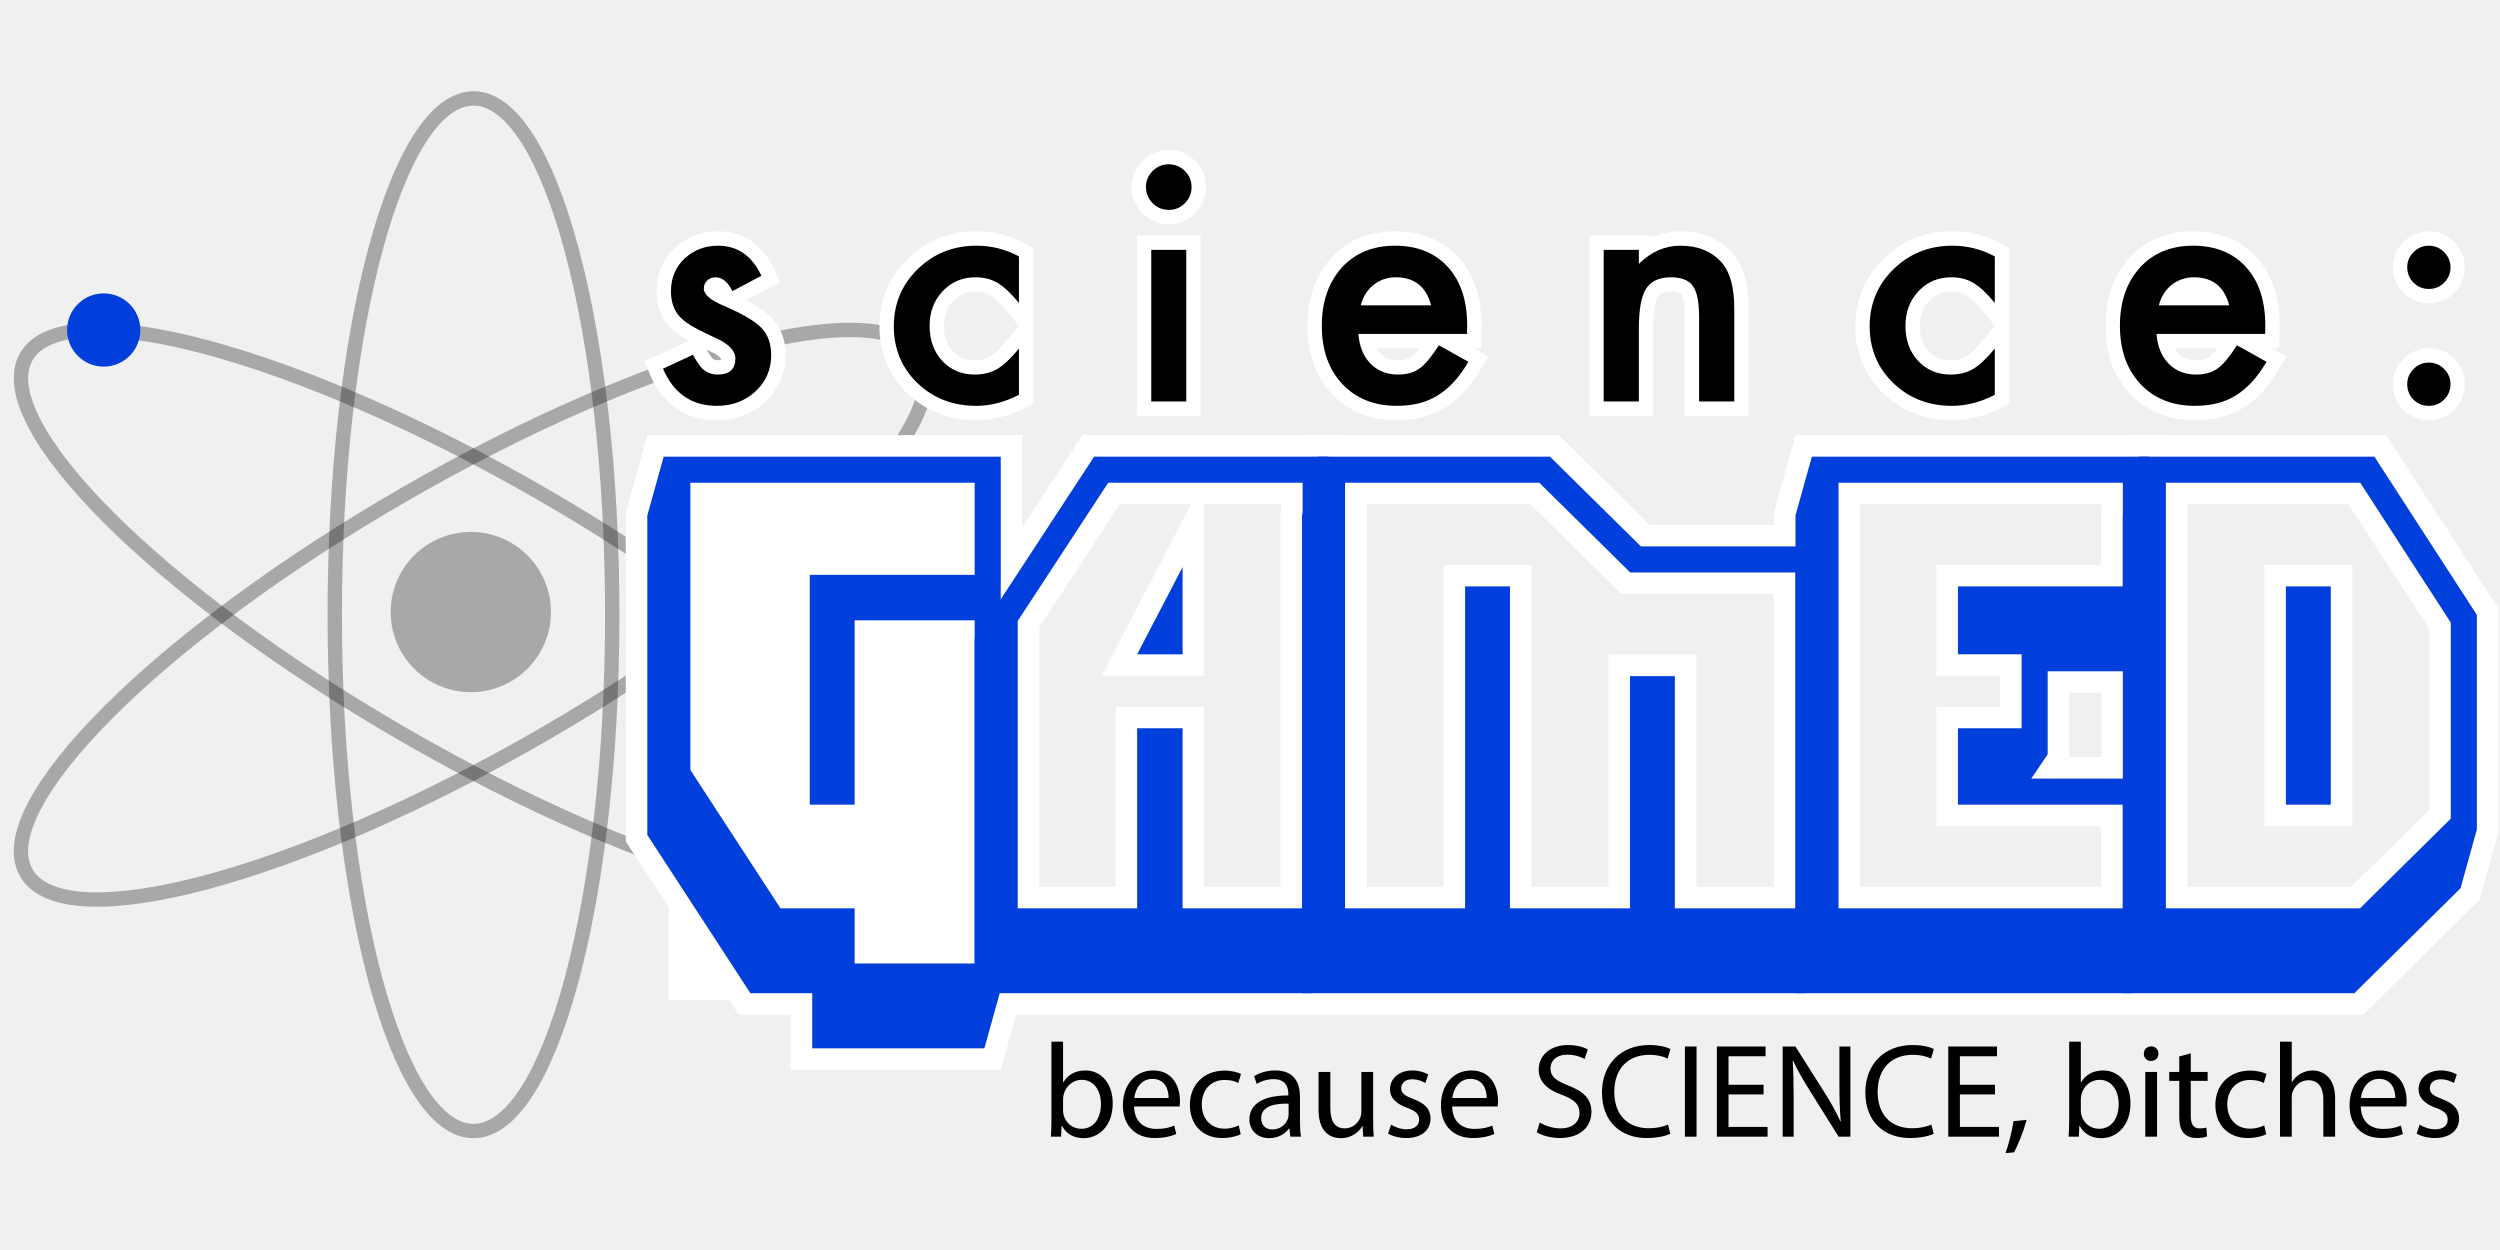
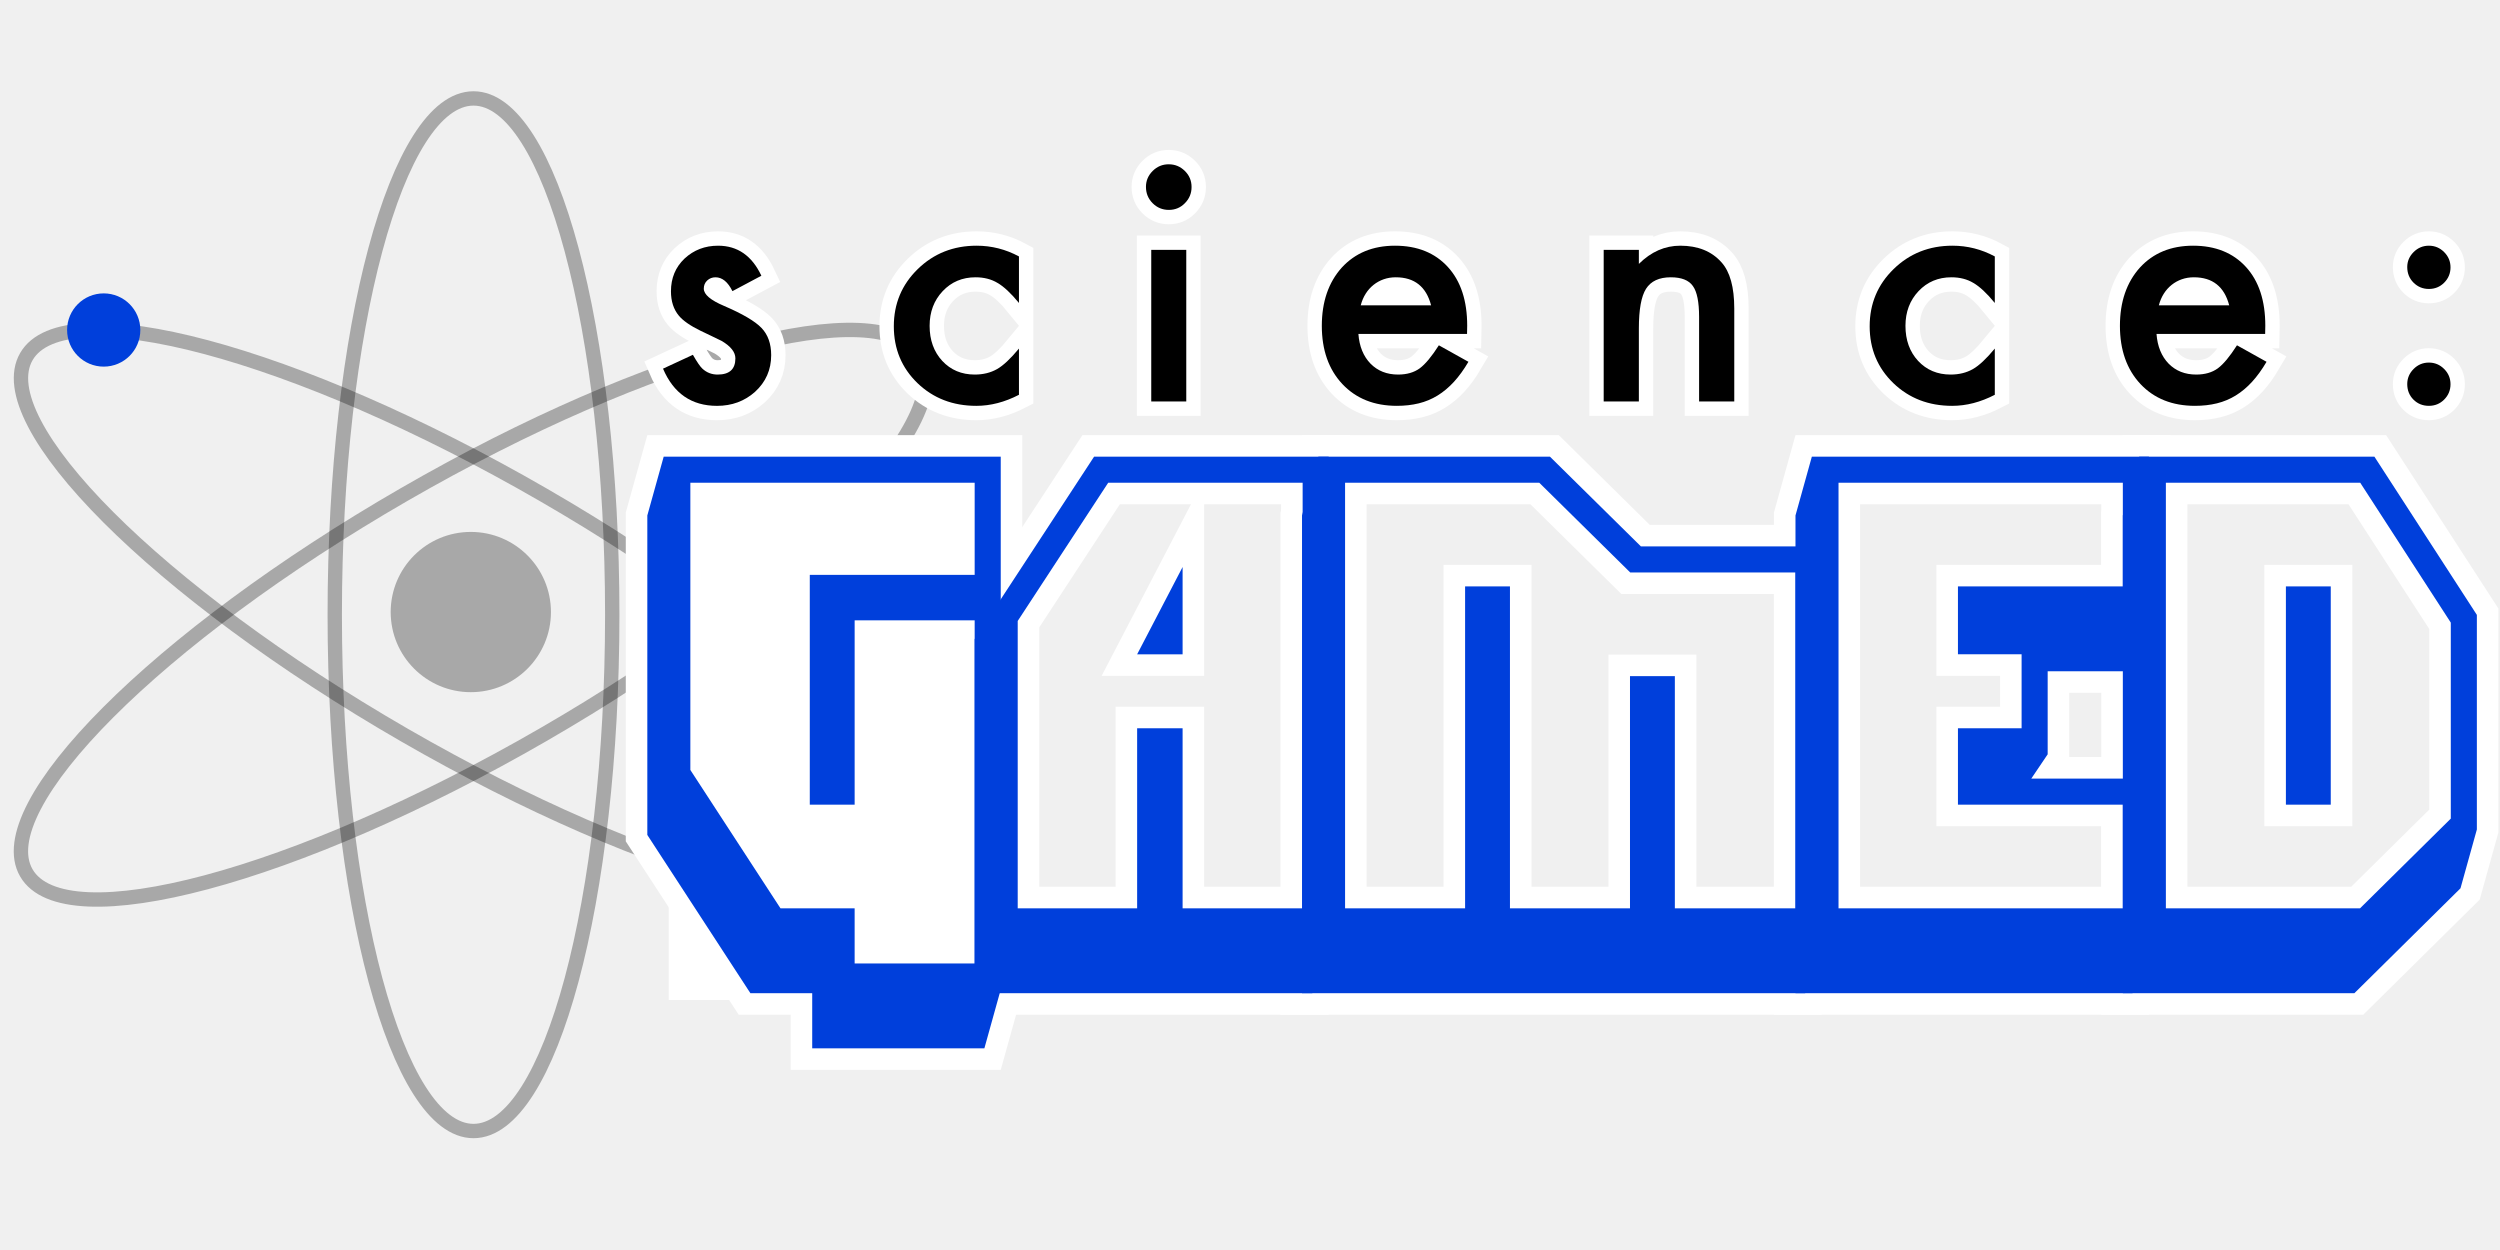
<svg xmlns="http://www.w3.org/2000/svg" version="1.1" id="Layer_1" x="0px" y="0px" width="400px" height="200px" viewBox="0 0 400 200" enable-background="new 0 0 400 200" xml:space="preserve">
  <ellipse opacity="0.3" fill="none" stroke="#000000" stroke-width="2.298" stroke-miterlimit="10" cx="75.76" cy="98.357" rx="22.2" ry="82.607" />
  <path opacity="0.3" fill="none" stroke="#000000" stroke-width="2.298" stroke-miterlimit="10" d="M86.859,79.13  c39.511,22.812,66.571,49.911,60.44,60.53c-6.133,10.618-43.13,0.733-82.64-22.076C25.148,94.771-1.91,67.672,4.221,57.053  C10.351,46.435,47.349,56.32,86.859,79.13z" />
  <ellipse transform="matrix(-0.5 -0.866 0.866 -0.5 28.455 213.143)" opacity="0.3" fill="none" stroke="#000000" stroke-width="2.298" stroke-miterlimit="10" cx="75.759" cy="98.357" rx="22.201" ry="82.608" />
  <circle opacity="0.3" cx="75.33" cy="97.928" r="12.821" />
  <circle fill="#003FDB" cx="16.594" cy="52.801" r="5.859" />
  <rect x="107" y="70" fill="#FFFFFF" width="54" height="90" />
  <g>
    <path stroke="#FFFFFF" stroke-width="4.596" stroke-miterlimit="10" d="M121.82,44.118l-4.631,2.465   c-0.731-1.478-1.636-2.216-2.714-2.216c-0.515,0-0.955,0.17-1.32,0.51c-0.366,0.34-0.548,0.775-0.548,1.306   c0,0.929,1.079,1.849,3.237,2.761c2.971,1.277,4.972,2.454,6.001,3.532c1.029,1.078,1.544,2.529,1.544,4.353   c0,2.338-0.863,4.295-2.589,5.87c-1.677,1.492-3.703,2.238-6.076,2.238c-4.068,0-6.948-1.983-8.641-5.952l4.781-2.216   c0.664,1.162,1.17,1.901,1.519,2.216c0.68,0.631,1.494,0.946,2.44,0.946c1.893,0,2.839-0.863,2.839-2.59   c0-0.996-0.731-1.925-2.191-2.789c-0.565-0.282-1.129-0.556-1.693-0.822c-0.565-0.265-1.138-0.539-1.718-0.822   c-1.627-0.797-2.773-1.594-3.437-2.391c-0.847-1.012-1.27-2.316-1.27-3.909c0-2.108,0.722-3.852,2.167-5.229   c1.478-1.378,3.27-2.067,5.379-2.067C118.001,39.312,120.309,40.914,121.82,44.118z" />
    <path stroke="#FFFFFF" stroke-width="4.596" stroke-miterlimit="10" d="M163.033,41.03v7.445c-1.278-1.56-2.424-2.631-3.437-3.212   c-0.996-0.598-2.166-0.896-3.511-0.896c-2.109,0-3.86,0.739-5.254,2.216s-2.092,3.329-2.092,5.553c0,2.275,0.672,4.143,2.017,5.603   c1.361,1.461,3.096,2.191,5.205,2.191c1.345,0,2.531-0.29,3.561-0.872c0.996-0.564,2.167-1.66,3.511-3.287v7.396   c-2.274,1.179-4.549,1.768-6.823,1.768c-3.752,0-6.89-1.211-9.413-3.636c-2.524-2.44-3.785-5.47-3.785-9.089   c0-3.619,1.278-6.673,3.835-9.164c2.556-2.49,5.694-3.735,9.413-3.735C158.65,39.312,160.908,39.884,163.033,41.03z" />
    <path stroke="#FFFFFF" stroke-width="4.596" stroke-miterlimit="10" d="M183.353,29.898c0-0.979,0.357-1.826,1.071-2.54   c0.713-0.713,1.569-1.071,2.565-1.071c1.012,0,1.876,0.357,2.59,1.071c0.713,0.697,1.071,1.553,1.071,2.565   c0,1.013-0.357,1.876-1.071,2.59c-0.697,0.714-1.553,1.071-2.565,1.071c-1.013,0-1.876-0.357-2.59-1.071   C183.71,31.799,183.353,30.928,183.353,29.898z M189.803,39.984v24.254H184.2V39.984H189.803z" />
    <path stroke="#FFFFFF" stroke-width="4.596" stroke-miterlimit="10" d="M234.726,53.431h-17.382   c0.149,1.992,0.797,3.578,1.942,4.756c1.146,1.162,2.615,1.743,4.408,1.743c1.395,0,2.548-0.332,3.461-0.996   c0.896-0.664,1.918-1.893,3.063-3.686l4.731,2.64c-0.731,1.245-1.503,2.312-2.316,3.2s-1.685,1.619-2.614,2.191   c-0.931,0.573-1.935,0.992-3.014,1.257c-1.079,0.265-2.249,0.398-3.511,0.398c-3.619,0-6.524-1.162-8.716-3.486   c-2.191-2.341-3.287-5.445-3.287-9.313c0-3.835,1.062-6.939,3.188-9.313c2.142-2.341,4.98-3.511,8.517-3.511   c3.569,0,6.391,1.137,8.467,3.412c2.058,2.258,3.088,5.387,3.088,9.388L234.726,53.431z M228.974,48.849   c-0.781-2.988-2.665-4.482-5.653-4.482c-0.681,0-1.319,0.104-1.917,0.311c-0.598,0.208-1.142,0.507-1.631,0.896   c-0.49,0.39-0.909,0.859-1.258,1.407c-0.349,0.548-0.614,1.17-0.797,1.868H228.974z" />
    <path stroke="#FFFFFF" stroke-width="4.596" stroke-miterlimit="10" d="M256.59,39.984h5.628v2.241   c1.959-1.942,4.167-2.914,6.624-2.914c2.822,0,5.021,0.888,6.599,2.665c1.361,1.511,2.042,3.976,2.042,7.396v14.867h-5.628v-13.53   c0-2.387-0.332-4.037-0.996-4.949c-0.647-0.928-1.826-1.393-3.536-1.393c-1.859,0-3.179,0.613-3.959,1.84   c-0.764,1.21-1.146,3.324-1.146,6.342v11.689h-5.628V39.984z" />
    <path stroke="#FFFFFF" stroke-width="4.596" stroke-miterlimit="10" d="M319.169,41.03v7.445c-1.279-1.56-2.425-2.631-3.437-3.212   c-0.996-0.598-2.167-0.896-3.512-0.896c-2.108,0-3.859,0.739-5.254,2.216s-2.092,3.329-2.092,5.553   c0,2.275,0.672,4.143,2.017,5.603c1.361,1.461,3.097,2.191,5.205,2.191c1.345,0,2.531-0.29,3.561-0.872   c0.996-0.564,2.167-1.66,3.512-3.287v7.396c-2.275,1.179-4.549,1.768-6.823,1.768c-3.752,0-6.89-1.211-9.413-3.636   c-2.523-2.44-3.785-5.47-3.785-9.089c0-3.619,1.278-6.673,3.835-9.164s5.694-3.735,9.413-3.735   C314.786,39.312,317.043,39.884,319.169,41.03z" />
-     <path stroke="#FFFFFF" stroke-width="4.596" stroke-miterlimit="10" d="M362.423,53.431h-17.382   c0.149,1.992,0.797,3.578,1.942,4.756c1.146,1.162,2.615,1.743,4.408,1.743c1.395,0,2.548-0.332,3.461-0.996   c0.896-0.664,1.918-1.893,3.063-3.686l4.731,2.64c-0.731,1.245-1.503,2.312-2.316,3.2s-1.685,1.619-2.614,2.191   c-0.931,0.573-1.935,0.992-3.014,1.257c-1.079,0.265-2.249,0.398-3.511,0.398c-3.619,0-6.524-1.162-8.716-3.486   c-2.191-2.341-3.287-5.445-3.287-9.313c0-3.835,1.062-6.939,3.188-9.313c2.142-2.341,4.98-3.511,8.517-3.511   c3.569,0,6.391,1.137,8.467,3.412c2.058,2.258,3.088,5.387,3.088,9.388L362.423,53.431z M356.671,48.849   c-0.781-2.988-2.665-4.482-5.653-4.482c-0.681,0-1.319,0.104-1.917,0.311c-0.598,0.208-1.142,0.507-1.631,0.896   c-0.49,0.39-0.909,0.859-1.258,1.407c-0.349,0.548-0.614,1.17-0.797,1.868H356.671z" />
-     <path stroke="#FFFFFF" stroke-width="4.596" stroke-miterlimit="10" d="M385.158,42.723c0-0.913,0.341-1.71,1.021-2.391   s1.494-1.021,2.44-1.021s1.76,0.34,2.44,1.021s1.021,1.494,1.021,2.44c0,0.963-0.34,1.785-1.021,2.465   c-0.664,0.664-1.478,0.996-2.44,0.996s-1.785-0.34-2.466-1.021C385.49,44.549,385.158,43.719,385.158,42.723z M385.158,61.449   c0-0.93,0.341-1.734,1.021-2.416c0.681-0.681,1.494-1.021,2.44-1.021s1.76,0.34,2.44,1.021c0.681,0.681,1.021,1.494,1.021,2.44   c0,0.963-0.34,1.785-1.021,2.465c-0.664,0.664-1.478,0.996-2.44,0.996c-0.979,0-1.802-0.333-2.466-0.996   S385.158,62.445,385.158,61.449z" />
+     <path stroke="#FFFFFF" stroke-width="4.596" stroke-miterlimit="10" d="M362.424,53.431h-17.382   c0.149,1.992,0.797,3.578,1.942,4.756c1.146,1.162,2.615,1.743,4.408,1.743c1.395,0,2.548-0.332,3.461-0.996   c0.896-0.664,1.918-1.893,3.063-3.686l4.731,2.64c-0.731,1.245-1.503,2.312-2.316,3.2s-1.685,1.619-2.614,2.191   c-0.931,0.573-1.935,0.992-3.014,1.257c-1.079,0.265-2.249,0.398-3.511,0.398c-3.619,0-6.524-1.162-8.716-3.486   c-2.191-2.341-3.287-5.445-3.287-9.313c0-3.835,1.062-6.939,3.188-9.313c2.142-2.341,4.98-3.511,8.517-3.511   c3.569,0,6.391,1.137,8.467,3.412c2.058,2.258,3.088,5.387,3.088,9.388L362.424,53.431z M356.672,48.849   c-0.781-2.988-2.665-4.482-5.653-4.482c-0.681,0-1.319,0.104-1.917,0.311c-0.598,0.208-1.142,0.507-1.631,0.896   c-0.49,0.39-0.909,0.859-1.258,1.407c-0.349,0.548-0.614,1.17-0.797,1.868H356.672z" />
+     <path stroke="#FFFFFF" stroke-width="4.596" stroke-miterlimit="10" d="M385.159,42.723c0-0.913,0.341-1.71,1.021-2.391   s1.494-1.021,2.44-1.021s1.76,0.34,2.44,1.021s1.021,1.494,1.021,2.44c0,0.963-0.34,1.785-1.021,2.465   c-0.664,0.664-1.478,0.996-2.44,0.996s-1.785-0.34-2.466-1.021C385.491,44.549,385.159,43.719,385.159,42.723z M385.159,61.449   c0-0.93,0.341-1.734,1.021-2.416c0.681-0.681,1.494-1.021,2.44-1.021s1.76,0.34,2.44,1.021c0.681,0.681,1.021,1.494,1.021,2.44   c0,0.963-0.34,1.785-1.021,2.465c-0.664,0.664-1.478,0.996-2.44,0.996c-0.979,0-1.802-0.333-2.466-0.996   S385.159,62.445,385.159,61.449z" />
  </g>
  <g>
    <path fill="#003FDB" stroke="#FFFFFF" stroke-width="6.894" stroke-miterlimit="10" d="M160.119,158.325l-2.619,9.408h-27.546   v-8.826h-9.894l-16.489-25.315V82.476l2.619-9.408h53.929V158.325z M155.948,99.256h-19.205v29.486h-7.178V91.981h26.382V77.238   h-45.49v45.957l14.417,22.133h11.868v8.826h19.205V99.256z" />
    <path fill="#003FDB" stroke="#FFFFFF" stroke-width="6.894" stroke-miterlimit="10" d="M212.592,149.499l-2.619,9.408h-54.025   v-56.645l19.106-29.195h37.538V149.499z M208.422,145.328v-68.09h-31.111l-14.477,22.117v45.973h19.108v-28.808h7.274v28.808   H208.422z M189.216,104.688h-7.274l7.274-13.967V104.688z" />
    <path fill="#003FDB" stroke="#FFFFFF" stroke-width="6.894" stroke-miterlimit="10" d="M291.448,149.499l-2.619,9.408h-80.505   V82.476l2.618-9.408h37.052l14.551,14.355h28.903V149.499z M287.277,145.328V91.593h-26.443l-14.551-14.355h-31.072v68.09h19.204   V93.824h7.178v51.504h19.205V108.18h7.178v37.148H287.277z" />
    <path fill="#003FDB" stroke="#FFFFFF" stroke-width="6.894" stroke-miterlimit="10" d="M343.825,149.499l-2.619,9.408h-53.929   V82.476l2.618-9.408h53.93v24.927l-2.619,9.409h-13.579v13.288l-2.619,3.88h18.817V149.499z M339.654,145.328v-16.586h-26.383   v-12.222h10.185v-11.833h-10.185V93.824h26.383V77.238h-45.49v68.09H339.654z" />
    <path fill="#003FDB" stroke="#FFFFFF" stroke-width="6.894" stroke-miterlimit="10" d="M396.298,132.719l-2.619,9.408   l-16.974,16.78h-37.052V82.476l2.618-9.408h37.634l16.393,25.315V132.719z M392.127,130.978V99.618l-14.49-22.38H346.54v68.09   h31.069L392.127,130.978z M372.922,128.742h-7.178V93.824h7.178V128.742z" />
  </g>
  <g>
    <path d="M121.82,44.118l-4.631,2.465c-0.731-1.478-1.636-2.216-2.714-2.216c-0.515,0-0.955,0.17-1.32,0.51   c-0.366,0.34-0.548,0.775-0.548,1.306c0,0.929,1.079,1.849,3.237,2.761c2.971,1.277,4.972,2.454,6.001,3.532   c1.029,1.078,1.544,2.529,1.544,4.353c0,2.338-0.863,4.295-2.589,5.87c-1.677,1.492-3.703,2.238-6.076,2.238   c-4.068,0-6.948-1.983-8.641-5.952l4.781-2.216c0.664,1.162,1.17,1.901,1.519,2.216c0.68,0.631,1.494,0.946,2.44,0.946   c1.893,0,2.839-0.863,2.839-2.59c0-0.996-0.731-1.925-2.191-2.789c-0.565-0.282-1.129-0.556-1.693-0.822   c-0.565-0.265-1.138-0.539-1.718-0.822c-1.627-0.797-2.773-1.594-3.437-2.391c-0.847-1.012-1.27-2.316-1.27-3.909   c0-2.108,0.722-3.852,2.167-5.229c1.478-1.378,3.27-2.067,5.379-2.067C118.001,39.312,120.309,40.914,121.82,44.118z" />
    <path d="M163.033,41.03v7.445c-1.278-1.56-2.424-2.631-3.437-3.212c-0.996-0.598-2.166-0.896-3.511-0.896   c-2.109,0-3.86,0.739-5.254,2.216s-2.092,3.329-2.092,5.553c0,2.275,0.672,4.143,2.017,5.603c1.361,1.461,3.096,2.191,5.205,2.191   c1.345,0,2.531-0.29,3.561-0.872c0.996-0.564,2.167-1.66,3.511-3.287v7.396c-2.274,1.179-4.549,1.768-6.823,1.768   c-3.752,0-6.89-1.211-9.413-3.636c-2.524-2.44-3.785-5.47-3.785-9.089c0-3.619,1.278-6.673,3.835-9.164   c2.556-2.49,5.694-3.735,9.413-3.735C158.65,39.312,160.908,39.884,163.033,41.03z" />
    <path d="M183.353,29.898c0-0.979,0.357-1.826,1.071-2.54c0.713-0.713,1.569-1.071,2.565-1.071c1.012,0,1.876,0.357,2.59,1.071   c0.713,0.697,1.071,1.553,1.071,2.565c0,1.013-0.357,1.876-1.071,2.59c-0.697,0.714-1.553,1.071-2.565,1.071   c-1.013,0-1.876-0.357-2.59-1.071C183.71,31.799,183.353,30.928,183.353,29.898z M189.803,39.984v24.254H184.2V39.984H189.803z" />
    <path d="M234.726,53.431h-17.382c0.149,1.992,0.797,3.578,1.942,4.756c1.146,1.162,2.615,1.743,4.408,1.743   c1.395,0,2.548-0.332,3.461-0.996c0.896-0.664,1.918-1.893,3.063-3.686l4.731,2.64c-0.731,1.245-1.503,2.312-2.316,3.2   s-1.685,1.619-2.614,2.191c-0.931,0.573-1.935,0.992-3.014,1.257c-1.079,0.265-2.249,0.398-3.511,0.398   c-3.619,0-6.524-1.162-8.716-3.486c-2.191-2.341-3.287-5.445-3.287-9.313c0-3.835,1.062-6.939,3.188-9.313   c2.142-2.341,4.98-3.511,8.517-3.511c3.569,0,6.391,1.137,8.467,3.412c2.058,2.258,3.088,5.387,3.088,9.388L234.726,53.431z    M228.974,48.849c-0.781-2.988-2.665-4.482-5.653-4.482c-0.681,0-1.319,0.104-1.917,0.311c-0.598,0.208-1.142,0.507-1.631,0.896   c-0.49,0.39-0.909,0.859-1.258,1.407c-0.349,0.548-0.614,1.17-0.797,1.868H228.974z" />
    <path d="M256.59,39.984h5.628v2.241c1.959-1.942,4.167-2.914,6.624-2.914c2.822,0,5.021,0.888,6.599,2.665   c1.361,1.511,2.042,3.976,2.042,7.396v14.867h-5.628v-13.53c0-2.387-0.332-4.037-0.996-4.949c-0.647-0.928-1.826-1.393-3.536-1.393   c-1.859,0-3.179,0.613-3.959,1.84c-0.764,1.21-1.146,3.324-1.146,6.342v11.689h-5.628V39.984z" />
    <path d="M319.169,41.03v7.445c-1.279-1.56-2.425-2.631-3.437-3.212c-0.996-0.598-2.167-0.896-3.512-0.896   c-2.108,0-3.859,0.739-5.254,2.216s-2.092,3.329-2.092,5.553c0,2.275,0.672,4.143,2.017,5.603c1.361,1.461,3.097,2.191,5.205,2.191   c1.345,0,2.531-0.29,3.561-0.872c0.996-0.564,2.167-1.66,3.512-3.287v7.396c-2.275,1.179-4.549,1.768-6.823,1.768   c-3.752,0-6.89-1.211-9.413-3.636c-2.523-2.44-3.785-5.47-3.785-9.089c0-3.619,1.278-6.673,3.835-9.164s5.694-3.735,9.413-3.735   C314.786,39.312,317.043,39.884,319.169,41.03z" />
-     <path d="M362.423,53.431h-17.382c0.149,1.992,0.797,3.578,1.942,4.756c1.146,1.162,2.615,1.743,4.408,1.743   c1.395,0,2.548-0.332,3.461-0.996c0.896-0.664,1.918-1.893,3.063-3.686l4.731,2.64c-0.731,1.245-1.503,2.312-2.316,3.2   s-1.685,1.619-2.614,2.191c-0.931,0.573-1.935,0.992-3.014,1.257c-1.079,0.265-2.249,0.398-3.511,0.398   c-3.619,0-6.524-1.162-8.716-3.486c-2.191-2.341-3.287-5.445-3.287-9.313c0-3.835,1.062-6.939,3.188-9.313   c2.142-2.341,4.98-3.511,8.517-3.511c3.569,0,6.391,1.137,8.467,3.412c2.058,2.258,3.088,5.387,3.088,9.388L362.423,53.431z    M356.671,48.849c-0.781-2.988-2.665-4.482-5.653-4.482c-0.681,0-1.319,0.104-1.917,0.311c-0.598,0.208-1.142,0.507-1.631,0.896   c-0.49,0.39-0.909,0.859-1.258,1.407c-0.349,0.548-0.614,1.17-0.797,1.868H356.671z" />
-     <path d="M385.158,42.723c0-0.913,0.341-1.71,1.021-2.391s1.494-1.021,2.44-1.021s1.76,0.34,2.44,1.021s1.021,1.494,1.021,2.44   c0,0.963-0.34,1.785-1.021,2.465c-0.664,0.664-1.478,0.996-2.44,0.996s-1.785-0.34-2.466-1.021   C385.49,44.549,385.158,43.719,385.158,42.723z M385.158,61.449c0-0.93,0.341-1.734,1.021-2.416   c0.681-0.681,1.494-1.021,2.44-1.021s1.76,0.34,2.44,1.021c0.681,0.681,1.021,1.494,1.021,2.44c0,0.963-0.34,1.785-1.021,2.465   c-0.664,0.664-1.478,0.996-2.44,0.996c-0.979,0-1.802-0.333-2.466-0.996S385.158,62.445,385.158,61.449z" />
+     <path d="M362.424,53.431h-17.382c0.149,1.992,0.797,3.578,1.942,4.756c1.146,1.162,2.615,1.743,4.408,1.743   c1.395,0,2.548-0.332,3.461-0.996c0.896-0.664,1.918-1.893,3.063-3.686l4.731,2.64c-0.731,1.245-1.503,2.312-2.316,3.2   s-1.685,1.619-2.614,2.191c-0.931,0.573-1.935,0.992-3.014,1.257c-1.079,0.265-2.249,0.398-3.511,0.398   c-3.619,0-6.524-1.162-8.716-3.486c-2.191-2.341-3.287-5.445-3.287-9.313c0-3.835,1.062-6.939,3.188-9.313   c2.142-2.341,4.98-3.511,8.517-3.511c3.569,0,6.391,1.137,8.467,3.412c2.058,2.258,3.088,5.387,3.088,9.388L362.424,53.431z    M356.672,48.849c-0.781-2.988-2.665-4.482-5.653-4.482c-0.681,0-1.319,0.104-1.917,0.311c-0.598,0.208-1.142,0.507-1.631,0.896   c-0.49,0.39-0.909,0.859-1.258,1.407c-0.349,0.548-0.614,1.17-0.797,1.868H356.672z" />
+     <path d="M385.159,42.723c0-0.913,0.341-1.71,1.021-2.391s1.494-1.021,2.44-1.021s1.76,0.34,2.44,1.021s1.021,1.494,1.021,2.44   c0,0.963-0.34,1.785-1.021,2.465c-0.664,0.664-1.478,0.996-2.44,0.996s-1.785-0.34-2.466-1.021   C385.491,44.549,385.159,43.719,385.159,42.723z M385.159,61.449c0-0.93,0.341-1.734,1.021-2.416   c0.681-0.681,1.494-1.021,2.44-1.021s1.76,0.34,2.44,1.021c0.681,0.681,1.021,1.494,1.021,2.44c0,0.963-0.34,1.785-1.021,2.465   c-0.664,0.664-1.478,0.996-2.44,0.996c-0.979,0-1.802-0.333-2.466-0.996S385.159,62.445,385.159,61.449z" />
  </g>
  <g>
    <path fill="#003FDB" d="M160.119,158.325l-2.619,9.408h-27.546v-8.826h-9.894l-16.489-25.315V82.476l2.619-9.408h53.929V158.325z    M155.948,99.256h-19.205v29.486h-7.178V91.981h26.382V77.238h-45.49v45.957l14.417,22.133h11.868v8.826h19.205V99.256z" />
    <path fill="#003FDB" d="M212.592,149.499l-2.619,9.408h-54.025v-56.645l19.106-29.195h37.538V149.499z M208.422,145.328v-68.09   h-31.111l-14.477,22.117v45.973h19.108v-28.808h7.274v28.808H208.422z M189.216,104.688h-7.274l7.274-13.967V104.688z" />
    <path fill="#003FDB" d="M291.448,149.499l-2.619,9.408h-80.505V82.476l2.618-9.408h37.052l14.551,14.355h28.903V149.499z    M287.277,145.328V91.593h-26.443l-14.551-14.355h-31.072v68.09h19.204V93.824h7.178v51.504h19.205V108.18h7.178v37.148H287.277z" />
    <path fill="#003FDB" d="M343.825,149.499l-2.619,9.408h-53.929V82.476l2.618-9.408h53.93v24.927l-2.619,9.409h-13.579v13.288   l-2.619,3.88h18.817V149.499z M339.654,145.328v-16.586h-26.383v-12.222h10.185v-11.833h-10.185V93.824h26.383V77.238h-45.49v68.09   H339.654z" />
    <path fill="#003FDB" d="M396.298,132.719l-2.619,9.408l-16.974,16.78h-37.052V82.476l2.618-9.408h37.634l16.393,25.315V132.719z    M392.127,130.978V99.618l-14.49-22.38H346.54v68.09h31.069L392.127,130.978z M372.922,128.742h-7.178V93.824h7.178V128.742z" />
  </g>
-   <g>
-     <path d="M168.144,181.869c0.043-0.706,0.086-1.756,0.086-2.676v-12.524h1.862v6.509h0.043c0.664-1.156,1.862-1.905,3.532-1.905   c2.569,0,4.389,2.141,4.367,5.287c0,3.704-2.333,5.545-4.646,5.545c-1.499,0-2.697-0.578-3.468-1.948h-0.064l-0.086,1.713H168.144z    M170.092,177.716c0,0.235,0.043,0.471,0.085,0.686c0.364,1.306,1.456,2.205,2.826,2.205c1.969,0,3.147-1.606,3.147-3.982   c0-2.076-1.07-3.854-3.083-3.854c-1.284,0-2.483,0.878-2.869,2.312c-0.042,0.214-0.107,0.471-0.107,0.771V177.716z" />
-     <path d="M181.456,177.031c0.043,2.547,1.67,3.597,3.554,3.597c1.349,0,2.162-0.236,2.869-0.536l0.321,1.35   c-0.664,0.299-1.798,0.642-3.447,0.642c-3.19,0-5.095-2.098-5.095-5.224c0-3.125,1.841-5.587,4.86-5.587   c3.382,0,4.281,2.976,4.281,4.881c0,0.385-0.042,0.685-0.064,0.878H181.456z M186.979,175.683c0.021-1.199-0.493-3.062-2.612-3.062   c-1.905,0-2.74,1.755-2.89,3.062H186.979z" />
-     <path d="M198.515,181.483c-0.493,0.257-1.584,0.6-2.976,0.6c-3.125,0-5.159-2.119-5.159-5.287c0-3.19,2.184-5.502,5.566-5.502   c1.113,0,2.098,0.278,2.612,0.535l-0.428,1.455c-0.449-0.257-1.156-0.492-2.184-0.492c-2.376,0-3.661,1.756-3.661,3.918   c0,2.397,1.542,3.875,3.597,3.875c1.07,0,1.777-0.278,2.312-0.514L198.515,181.483z" />
-     <path d="M206.454,181.869l-0.15-1.306h-0.063c-0.578,0.813-1.691,1.541-3.169,1.541c-2.098,0-3.168-1.477-3.168-2.976   c0-2.505,2.227-3.875,6.229-3.854v-0.214c0-0.856-0.235-2.397-2.354-2.397c-0.964,0-1.97,0.299-2.698,0.771l-0.428-1.242   c0.856-0.557,2.098-0.92,3.404-0.92c3.168,0,3.938,2.162,3.938,4.238v3.875c0,0.899,0.043,1.777,0.172,2.483H206.454z    M206.176,176.581c-2.056-0.043-4.389,0.321-4.389,2.334c0,1.22,0.813,1.798,1.776,1.798c1.349,0,2.205-0.856,2.505-1.733   c0.064-0.193,0.107-0.407,0.107-0.6V176.581z" />
-     <path d="M219.702,179.043c0,1.07,0.021,2.013,0.085,2.826h-1.67l-0.106-1.691h-0.043c-0.492,0.835-1.584,1.927-3.426,1.927   c-1.627,0-3.574-0.899-3.574-4.538v-6.059h1.884v5.737c0,1.97,0.599,3.297,2.312,3.297c1.264,0,2.141-0.878,2.483-1.713   c0.107-0.278,0.172-0.621,0.172-0.963v-6.358h1.884V179.043z" />
-     <path d="M222.566,179.942c0.557,0.364,1.542,0.749,2.483,0.749c1.37,0,2.013-0.685,2.013-1.541c0-0.899-0.535-1.392-1.927-1.905   c-1.862-0.664-2.74-1.691-2.74-2.933c0-1.67,1.349-3.04,3.575-3.04c1.049,0,1.97,0.3,2.548,0.642l-0.472,1.37   c-0.406-0.257-1.156-0.599-2.119-0.599c-1.113,0-1.734,0.642-1.734,1.412c0,0.856,0.621,1.242,1.97,1.756   c1.799,0.685,2.719,1.584,2.719,3.126c0,1.819-1.413,3.104-3.875,3.104c-1.135,0-2.184-0.278-2.911-0.706L222.566,179.942z" />
-     <path d="M232.347,177.031c0.043,2.547,1.67,3.597,3.554,3.597c1.35,0,2.163-0.236,2.869-0.536l0.321,1.35   c-0.664,0.299-1.799,0.642-3.447,0.642c-3.189,0-5.095-2.098-5.095-5.224c0-3.125,1.841-5.587,4.859-5.587   c3.383,0,4.282,2.976,4.282,4.881c0,0.385-0.043,0.685-0.064,0.878H232.347z M237.87,175.683c0.021-1.199-0.492-3.062-2.611-3.062   c-1.905,0-2.74,1.755-2.891,3.062H237.87z" />
-     <path d="M246.364,179.6c0.835,0.514,2.056,0.942,3.34,0.942c1.905,0,3.019-1.006,3.019-2.462c0-1.349-0.771-2.119-2.719-2.869   c-2.355-0.835-3.811-2.055-3.811-4.089c0-2.248,1.862-3.917,4.667-3.917c1.477,0,2.547,0.342,3.189,0.706l-0.514,1.52   c-0.471-0.257-1.435-0.685-2.74-0.685c-1.97,0-2.719,1.178-2.719,2.162c0,1.349,0.878,2.013,2.868,2.783   c2.44,0.941,3.683,2.119,3.683,4.238c0,2.227-1.648,4.153-5.053,4.153c-1.392,0-2.911-0.406-3.682-0.92L246.364,179.6z" />
-     <path d="M267.255,181.398c-0.685,0.342-2.055,0.685-3.811,0.685c-4.067,0-7.129-2.568-7.129-7.3c0-4.518,3.062-7.578,7.536-7.578   c1.798,0,2.933,0.385,3.425,0.642l-0.449,1.521c-0.707-0.343-1.713-0.6-2.912-0.6c-3.382,0-5.63,2.162-5.63,5.951   c0,3.532,2.034,5.802,5.545,5.802c1.135,0,2.29-0.235,3.04-0.6L267.255,181.398z" />
-     <path d="M271.447,167.44v14.429h-1.862V167.44H271.447z" />
-     <path d="M282.171,175.104h-5.609v5.202h6.251v1.562h-8.113V167.44h7.793v1.562h-5.931v4.56h5.609V175.104z" />
-     <path d="M285.229,181.869V167.44h2.034l4.624,7.3c1.07,1.691,1.905,3.211,2.59,4.688l0.043-0.021   c-0.171-1.927-0.214-3.683-0.214-5.93v-6.037h1.756v14.429h-1.885l-4.581-7.321c-1.006-1.605-1.97-3.254-2.697-4.817l-0.064,0.021   c0.107,1.82,0.15,3.554,0.15,5.951v6.166H285.229z" />
-     <path d="M309.394,181.398c-0.685,0.342-2.055,0.685-3.811,0.685c-4.067,0-7.129-2.568-7.129-7.3c0-4.518,3.062-7.578,7.536-7.578   c1.798,0,2.933,0.385,3.425,0.642l-0.449,1.521c-0.707-0.343-1.713-0.6-2.912-0.6c-3.382,0-5.63,2.162-5.63,5.951   c0,3.532,2.034,5.802,5.545,5.802c1.135,0,2.29-0.235,3.04-0.6L309.394,181.398z" />
-     <path d="M319.194,175.104h-5.609v5.202h6.251v1.562h-8.113V167.44h7.793v1.562h-5.931v4.56h5.609V175.104z" />
-     <path d="M320.883,184.502c0.471-1.263,1.049-3.554,1.284-5.116l2.098-0.214c-0.492,1.819-1.434,4.196-2.033,5.202L320.883,184.502z   " />
-     <path d="M330.983,181.869c0.042-0.706,0.085-1.756,0.085-2.676v-12.524h1.863v6.509h0.042c0.664-1.156,1.863-1.905,3.532-1.905   c2.569,0,4.389,2.141,4.368,5.287c0,3.704-2.334,5.545-4.646,5.545c-1.498,0-2.697-0.578-3.468-1.948h-0.064l-0.085,1.713H330.983z    M332.932,177.716c0,0.235,0.042,0.471,0.085,0.686c0.364,1.306,1.456,2.205,2.826,2.205c1.97,0,3.146-1.606,3.146-3.982   c0-2.076-1.07-3.854-3.082-3.854c-1.285,0-2.483,0.878-2.869,2.312c-0.043,0.214-0.106,0.471-0.106,0.771V177.716z" />
-     <path d="M345.345,168.596c0.021,0.643-0.45,1.156-1.199,1.156c-0.664,0-1.135-0.514-1.135-1.156c0-0.663,0.492-1.177,1.178-1.177   C344.895,167.419,345.345,167.933,345.345,168.596z M343.246,181.869v-10.361h1.884v10.361H343.246z" />
-     <path d="M350.523,168.532v2.976h2.697v1.435h-2.697v5.587c0,1.285,0.364,2.013,1.413,2.013c0.492,0,0.856-0.064,1.092-0.129   l0.086,1.413c-0.364,0.15-0.942,0.257-1.67,0.257c-0.878,0-1.585-0.278-2.034-0.792c-0.535-0.557-0.728-1.477-0.728-2.697v-5.651   h-1.605v-1.435h1.605v-2.483L350.523,168.532z" />
-     <path d="M362.595,181.483c-0.492,0.257-1.584,0.6-2.976,0.6c-3.125,0-5.159-2.119-5.159-5.287c0-3.19,2.184-5.502,5.566-5.502   c1.113,0,2.098,0.278,2.611,0.535l-0.428,1.455c-0.45-0.257-1.156-0.492-2.184-0.492c-2.377,0-3.661,1.756-3.661,3.918   c0,2.397,1.541,3.875,3.597,3.875c1.07,0,1.776-0.278,2.312-0.514L362.595,181.483z" />
-     <path d="M364.797,166.669h1.884v6.466h0.043c0.3-0.535,0.771-1.006,1.349-1.327c0.557-0.321,1.221-0.535,1.927-0.535   c1.392,0,3.618,0.856,3.618,4.431v6.166h-1.884v-5.951c0-1.67-0.621-3.083-2.397-3.083c-1.221,0-2.184,0.856-2.526,1.884   c-0.107,0.257-0.129,0.535-0.129,0.899v6.251h-1.884V166.669z" />
-     <path d="M377.723,177.031c0.043,2.547,1.67,3.597,3.555,3.597c1.349,0,2.162-0.236,2.868-0.536l0.321,1.35   c-0.664,0.299-1.799,0.642-3.447,0.642c-3.189,0-5.095-2.098-5.095-5.224c0-3.125,1.841-5.587,4.859-5.587   c3.383,0,4.282,2.976,4.282,4.881c0,0.385-0.043,0.685-0.064,0.878H377.723z M383.246,175.683c0.021-1.199-0.492-3.062-2.611-3.062   c-1.905,0-2.74,1.755-2.891,3.062H383.246z" />
-     <path d="M387.139,179.942c0.557,0.364,1.542,0.749,2.483,0.749c1.37,0,2.013-0.685,2.013-1.541c0-0.899-0.535-1.392-1.927-1.905   c-1.862-0.664-2.74-1.691-2.74-2.933c0-1.67,1.349-3.04,3.575-3.04c1.049,0,1.97,0.3,2.548,0.642l-0.472,1.37   c-0.406-0.257-1.156-0.599-2.119-0.599c-1.113,0-1.734,0.642-1.734,1.412c0,0.856,0.621,1.242,1.97,1.756   c1.799,0.685,2.719,1.584,2.719,3.126c0,1.819-1.413,3.104-3.875,3.104c-1.135,0-2.184-0.278-2.911-0.706L387.139,179.942z" />
-   </g>
</svg>
